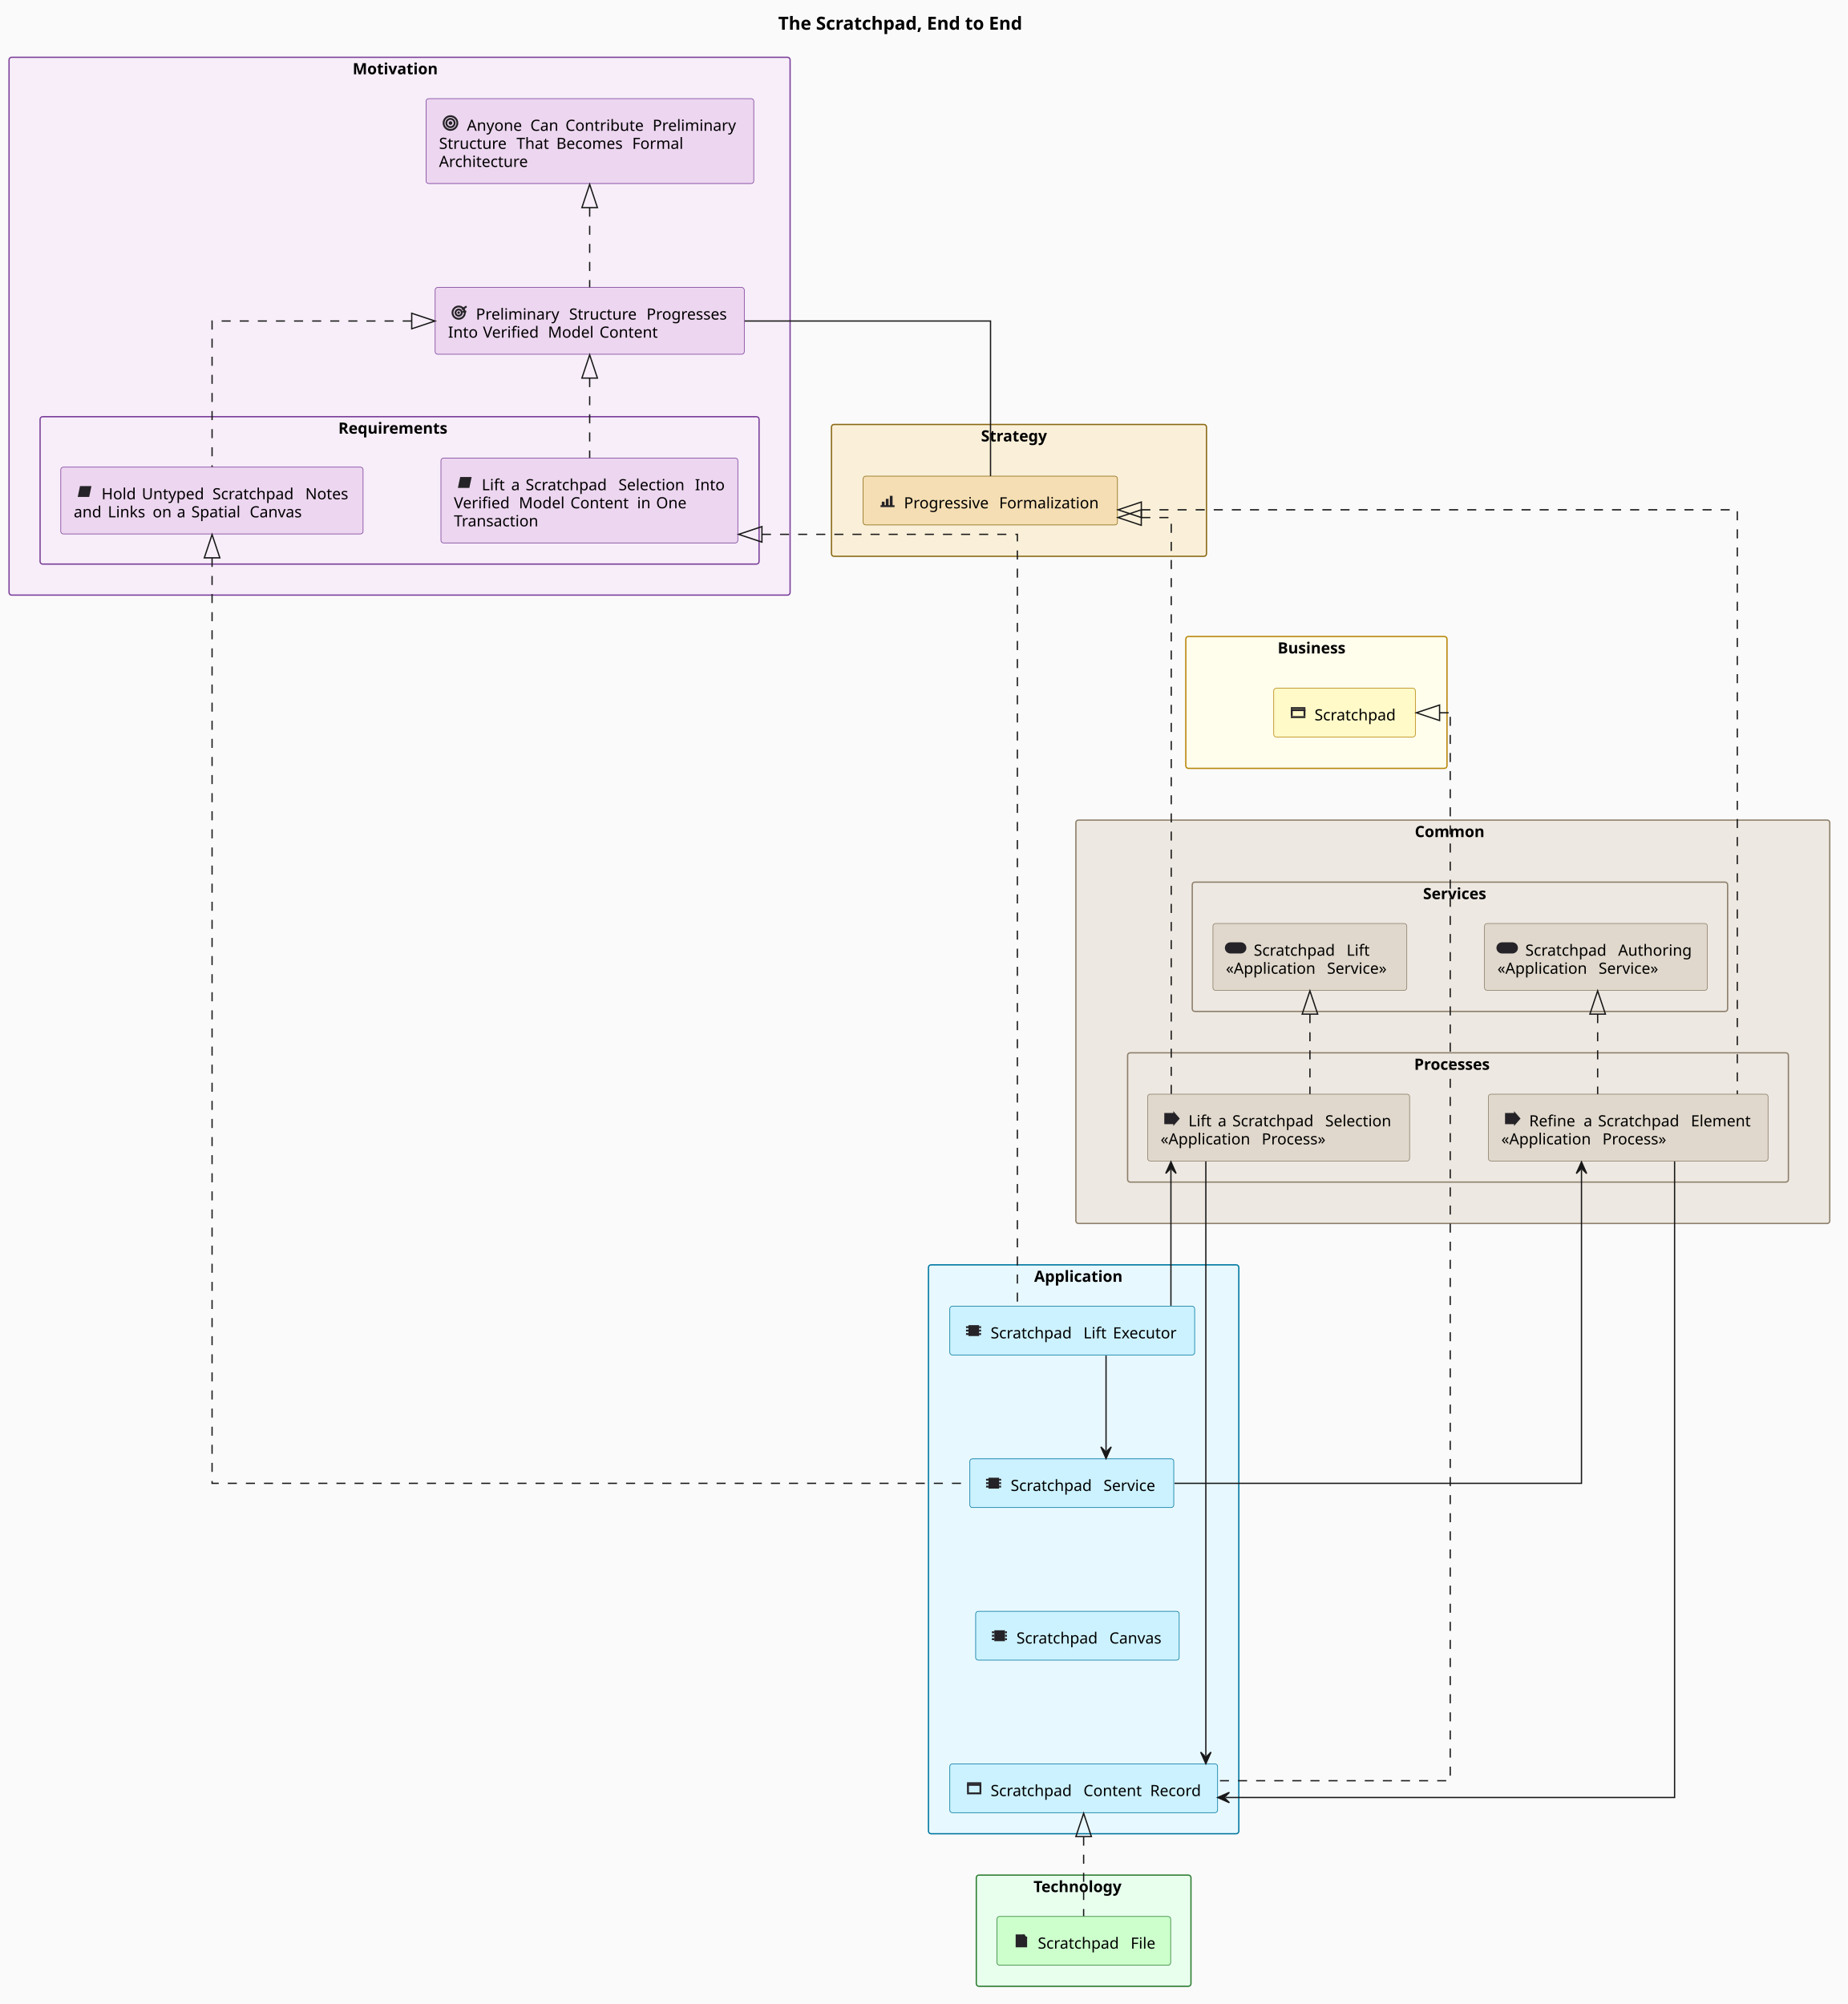
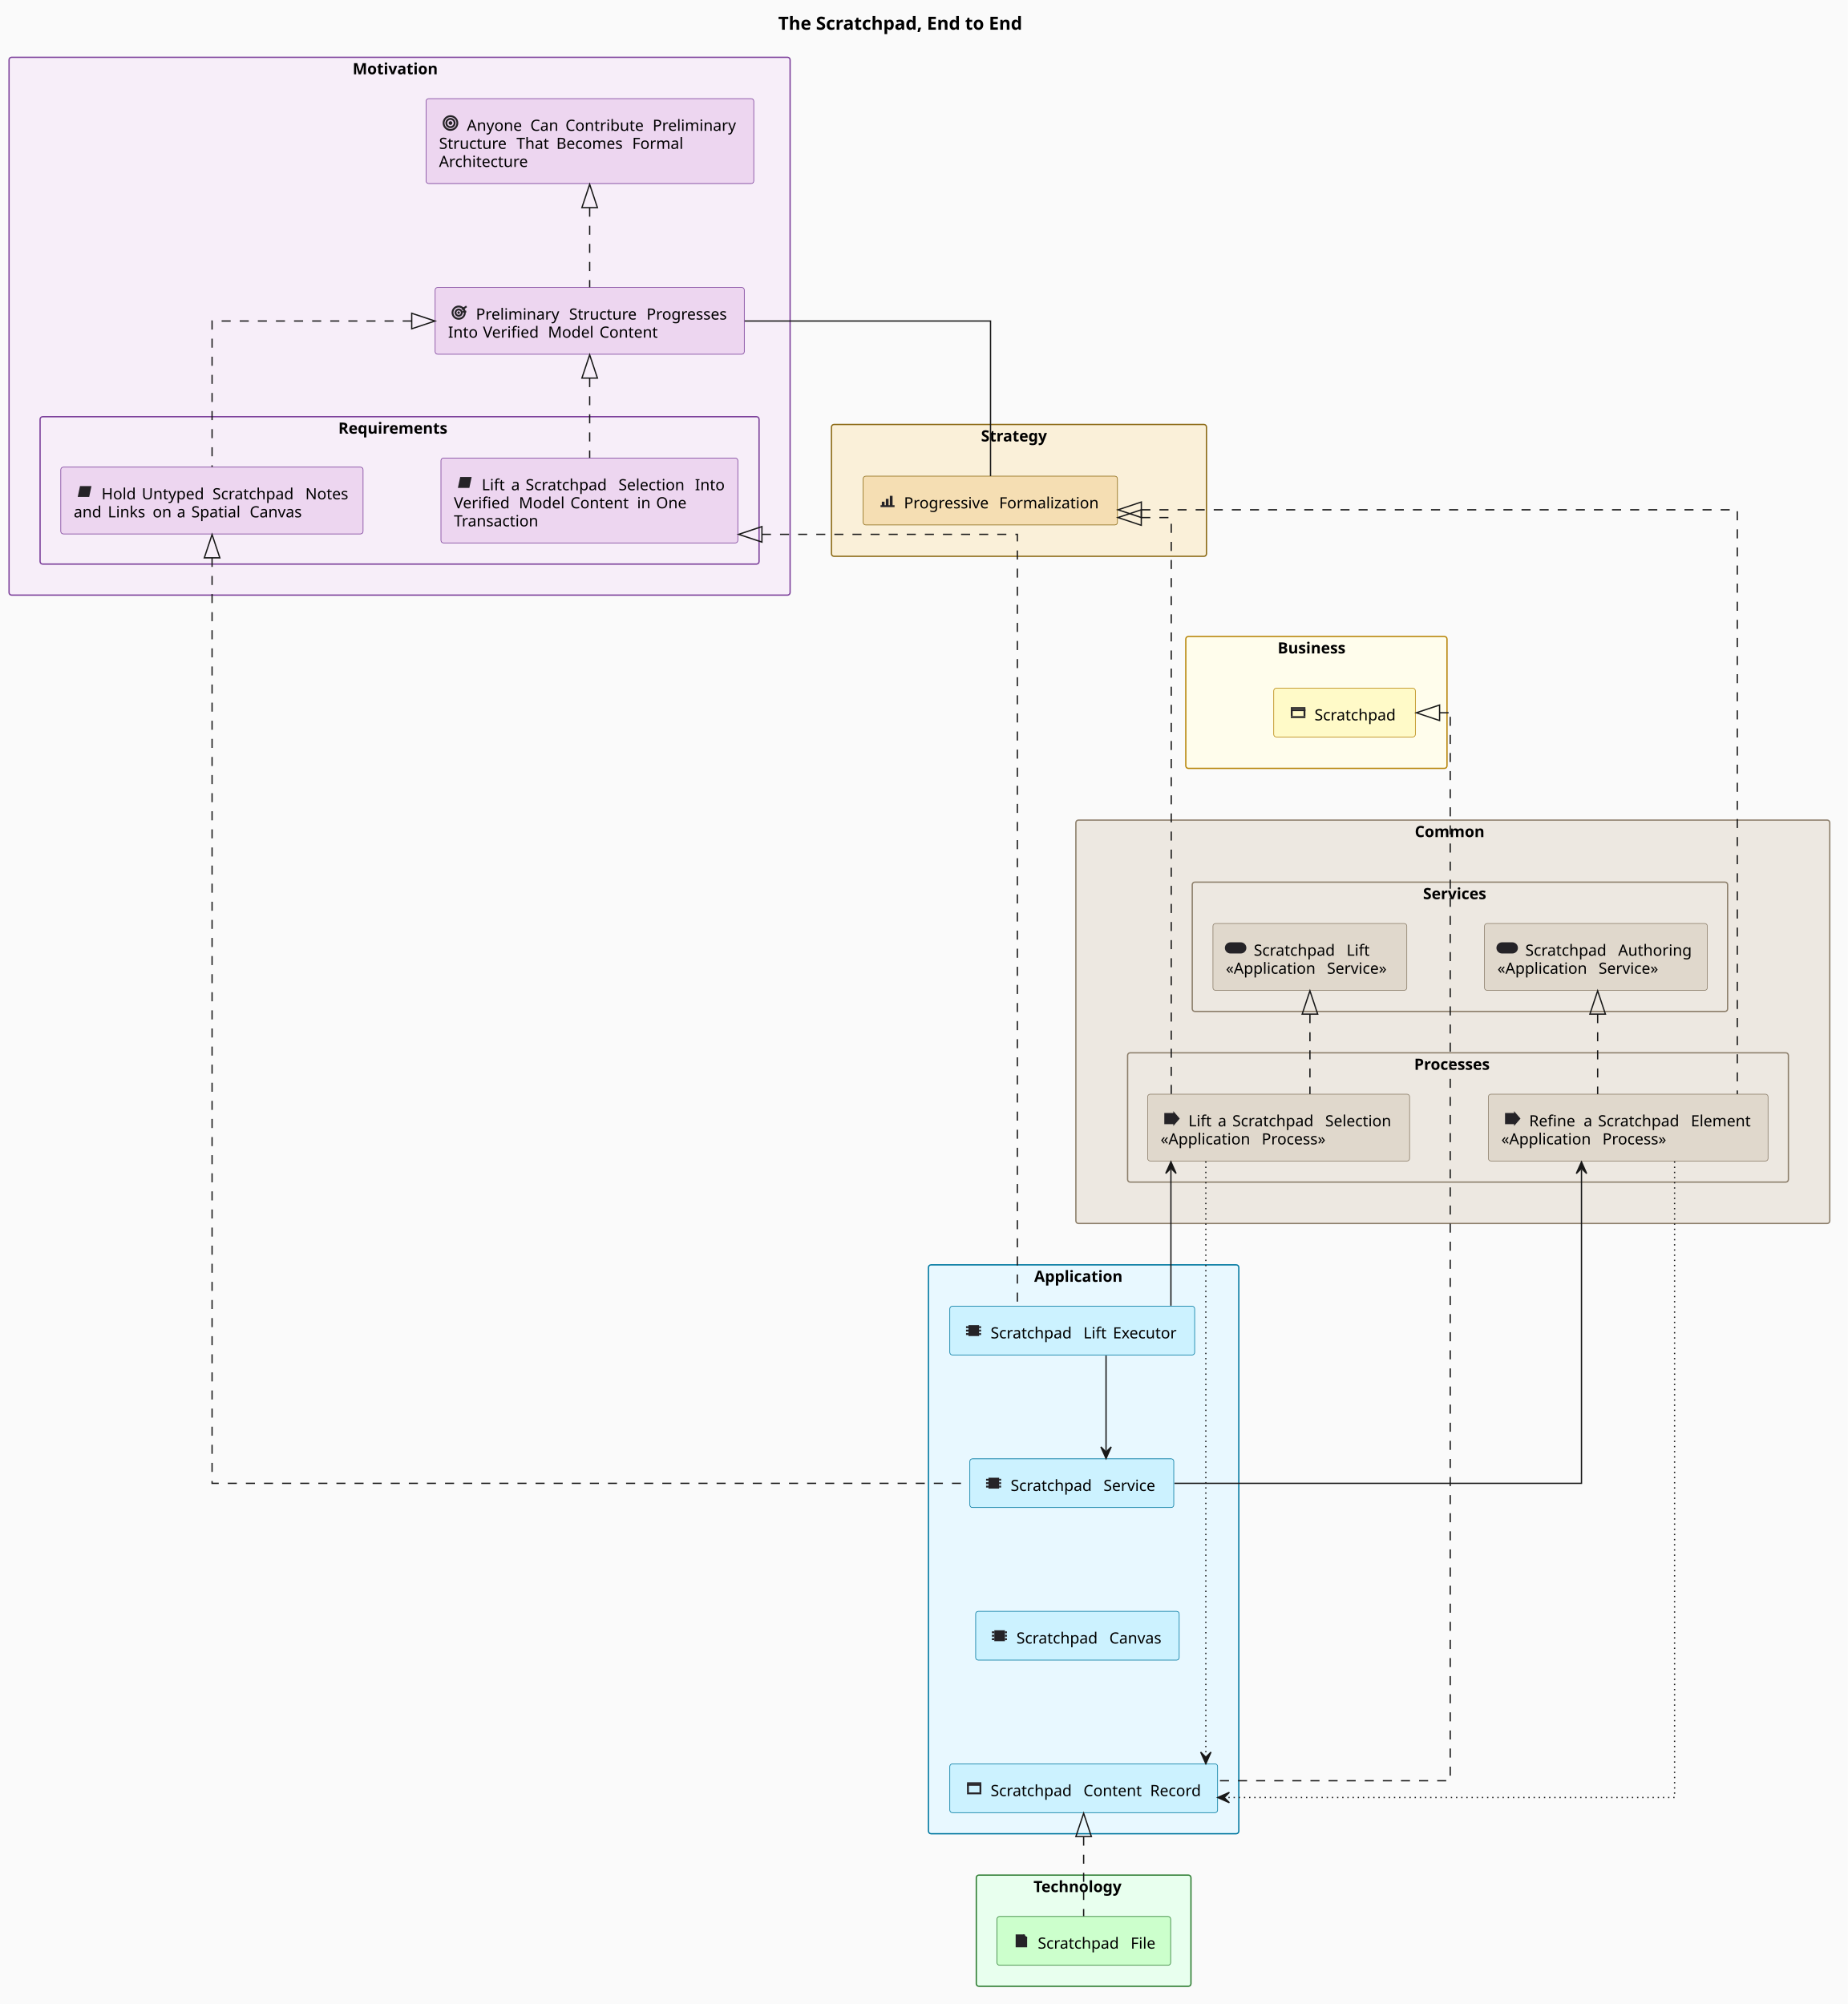
<svg xmlns="http://www.w3.org/2000/svg" contentStyleType="text/css" data-diagram-type="DESCRIPTION" height="1550px" preserveAspectRatio="none" style="width:1429px;height:1550px;background:#FAFAFA;" version="1.1" viewBox="0 0 1429 1550" width="1429px" zoomAndPan="magnify">
  <defs />
  <g>
    <rect fill="#FAFAFA" height="1550" style="stroke:none;stroke-width:1;" width="1429" x="0" y="0" />
-     <g class="title" data-source-line="182">
+     <g class="title" data-source-line="274">
      <text fill="#000000" font-family="sans-serif" font-size="14" font-weight="700" lengthAdjust="spacing" textLength="218.422" x="601.789" y="22.995">The Scratchpad, End to End</text>
    </g>
-     <g class="cluster" data-qualified-name="DOM_motivation" data-source-line="184" id="ent0002">
+     <g class="cluster" data-qualified-name="DOM_motivation" data-source-line="276" id="ent0002">
      <rect fill="#F7EEF9" height="416" rx="2" ry="2" style="stroke:#7B3F9A;stroke-width:1;" width="604" x="7" y="44.297" />
      <text fill="#000000" font-family="sans-serif" font-size="12" font-weight="700" lengthAdjust="spacing" textLength="72.592" x="272.704" y="57.435">Motivation</text>
    </g>
-     <g class="cluster" data-qualified-name="DOM_motivation.GRPT_motivation_1" data-source-line="189" id="ent0005">
+     <g class="cluster" data-qualified-name="DOM_motivation.GRPT_motivation_1" data-source-line="281" id="ent0005">
      <rect fill="#F7EEF9" height="114" rx="2" ry="2" style="stroke:#7B3F9A;stroke-width:1;" width="556" x="31" y="322.297" />
      <text fill="#000000" font-family="sans-serif" font-size="12" font-weight="700" lengthAdjust="spacing" textLength="94.746" x="261.627" y="335.435">Requirements</text>
    </g>
-     <g class="cluster" data-qualified-name="DOM_strategy" data-source-line="197" id="ent0009">
+     <g class="cluster" data-qualified-name="DOM_strategy" data-source-line="289" id="ent0009">
      <rect fill="#FAF0D9" height="102" rx="2" ry="2" style="stroke:#8B6914;stroke-width:1;" width="290" x="643" y="328.297" />
      <text fill="#000000" font-family="sans-serif" font-size="12" font-weight="700" lengthAdjust="spacing" textLength="58.682" x="758.659" y="341.435">Strategy</text>
    </g>
-     <g class="cluster" data-qualified-name="DOM_business" data-source-line="202" id="ent0011">
+     <g class="cluster" data-qualified-name="DOM_business" data-source-line="294" id="ent0011">
      <rect fill="#FFFDEC" height="102" rx="2" ry="2" style="stroke:#B8860B;stroke-width:1;" width="202" x="917" y="492.297" />
      <text fill="#000000" font-family="sans-serif" font-size="12" font-weight="700" lengthAdjust="spacing" textLength="59.912" x="988.044" y="505.435">Business</text>
    </g>
-     <g class="cluster" data-qualified-name="DOM_common" data-source-line="208" id="ent0014">
+     <g class="cluster" data-qualified-name="DOM_common" data-source-line="300" id="ent0014">
      <rect fill="#EDE8E1" height="312" rx="2" ry="2" style="stroke:#8C7E6A;stroke-width:1;" width="583" x="832" y="634.297" />
      <text fill="#000000" font-family="sans-serif" font-size="12" font-weight="700" lengthAdjust="spacing" textLength="58.846" x="1094.077" y="647.436">Common</text>
    </g>
-     <g class="cluster" data-qualified-name="DOM_common.GRPT_common_1" data-source-line="209" id="ent0015">
+     <g class="cluster" data-qualified-name="DOM_common.GRPT_common_1" data-source-line="301" id="ent0015">
      <rect fill="#EDE8E1" height="100" rx="2" ry="2" style="stroke:#8C7E6A;stroke-width:1;" width="414" x="922" y="682.297" />
      <text fill="#000000" font-family="sans-serif" font-size="12" font-weight="700" lengthAdjust="spacing" textLength="57.029" x="1100.485" y="695.436">Services</text>
    </g>
-     <g class="cluster" data-qualified-name="DOM_common.GRPT_common_2" data-source-line="215" id="ent0019">
+     <g class="cluster" data-qualified-name="DOM_common.GRPT_common_2" data-source-line="307" id="ent0019">
      <rect fill="#EDE8E1" height="100" rx="2" ry="2" style="stroke:#8C7E6A;stroke-width:1;" width="511" x="872" y="814.297" />
      <text fill="#000000" font-family="sans-serif" font-size="12" font-weight="700" lengthAdjust="spacing" textLength="67.775" x="1093.612" y="827.436">Processes</text>
    </g>
-     <g class="cluster" data-qualified-name="DOM_application" data-source-line="224" id="ent0024">
+     <g class="cluster" data-qualified-name="DOM_application" data-source-line="316" id="ent0024">
      <rect fill="#E8F8FF" height="440" rx="2" ry="2" style="stroke:#0078A0;stroke-width:1;" width="240" x="718" y="978.297" />
      <text fill="#000000" font-family="sans-serif" font-size="12" font-weight="700" lengthAdjust="spacing" textLength="76.541" x="799.73" y="991.436">Application</text>
    </g>
-     <g class="cluster" data-qualified-name="DOM_technology" data-source-line="237" id="ent0032">
+     <g class="cluster" data-qualified-name="DOM_technology" data-source-line="329" id="ent0032">
      <rect fill="#E8FFEE" height="86" rx="2" ry="2" style="stroke:#2E7D32;stroke-width:1;" width="166" x="755" y="1450.297" />
      <text fill="#000000" font-family="sans-serif" font-size="12" font-weight="700" lengthAdjust="spacing" textLength="77.537" x="799.231" y="1463.436">Technology</text>
    </g>
-     <g class="entity" data-qualified-name="DOM_motivation.GOL_k6NMPYo" data-source-line="185" id="ent0003">
+     <g class="entity" data-qualified-name="DOM_motivation.GOL_k6NMPYo" data-source-line="277" id="ent0003">
      <rect fill="#EDD6F0" height="65.661" rx="2" ry="2" style="stroke:#7B3F9A;stroke-width:0.5;" width="253.412" x="329.5" y="76.297" />
      <ellipse cx="348.361" cy="95.158" fill="none" rx="5.317" ry="5.317" style="stroke:#252327;stroke-width:1.44;" />
      <ellipse cx="348.361" cy="95.158" fill="none" rx="3.212" ry="3.212" style="stroke:#252327;stroke-width:1.44;" />
      <ellipse cx="348.361" cy="95.158" fill="#252327" rx="1.44" ry="1.44" style="stroke:none;stroke-width:1.44;" />
      <text fill="#000000" font-family="sans-serif" font-size="12" lengthAdjust="spacing" textLength="3.814" x="357.223" y="101.19"> </text>
      <text fill="#000000" font-family="sans-serif" font-size="12" lengthAdjust="spacing" textLength="45.246" x="361.038" y="101.19">Anyone</text>
      <text fill="#000000" font-family="sans-serif" font-size="12" lengthAdjust="spacing" textLength="3.814" x="406.284" y="101.19"> </text>
      <text fill="#000000" font-family="sans-serif" font-size="12" lengthAdjust="spacing" textLength="23.338" x="410.098" y="101.19">Can</text>
      <text fill="#000000" font-family="sans-serif" font-size="12" lengthAdjust="spacing" textLength="3.814" x="433.436" y="101.19"> </text>
      <text fill="#000000" font-family="sans-serif" font-size="12" lengthAdjust="spacing" textLength="63.609" x="437.25" y="101.19">Contribute</text>
      <text fill="#000000" font-family="sans-serif" font-size="12" lengthAdjust="spacing" textLength="3.814" x="500.86" y="101.19"> </text>
      <text fill="#000000" font-family="sans-serif" font-size="12" lengthAdjust="spacing" textLength="68.238" x="504.674" y="101.19">Preliminary</text>
      <text fill="#000000" font-family="sans-serif" font-size="12" lengthAdjust="spacing" textLength="56.086" x="339.5" y="115.159">Structure</text>
      <text fill="#000000" font-family="sans-serif" font-size="12" lengthAdjust="spacing" textLength="3.814" x="395.586" y="115.159"> </text>
      <text fill="#000000" font-family="sans-serif" font-size="12" lengthAdjust="spacing" textLength="26.994" x="399.4" y="115.159">That</text>
      <text fill="#000000" font-family="sans-serif" font-size="12" lengthAdjust="spacing" textLength="3.814" x="426.394" y="115.159"> </text>
      <text fill="#000000" font-family="sans-serif" font-size="12" lengthAdjust="spacing" textLength="54.879" x="430.209" y="115.159">Becomes</text>
      <text fill="#000000" font-family="sans-serif" font-size="12" lengthAdjust="spacing" textLength="3.814" x="485.088" y="115.159"> </text>
      <text fill="#000000" font-family="sans-serif" font-size="12" lengthAdjust="spacing" textLength="41.555" x="488.902" y="115.159">Formal</text>
      <text fill="#000000" font-family="sans-serif" font-size="12" lengthAdjust="spacing" textLength="73.992" x="339.5" y="129.127">Architecture</text>
    </g>
-     <g class="entity" data-qualified-name="DOM_motivation.OUT_Bz8wwkG" data-source-line="187" id="ent0004">
+     <g class="entity" data-qualified-name="DOM_motivation.OUT_Bz8wwkG" data-source-line="279" id="ent0004">
      <rect fill="#EDD6F0" height="51.692" rx="2" ry="2" style="stroke:#7B3F9A;stroke-width:0.5;" width="239.075" x="336.5" y="222.297" />
      <ellipse cx="354.697" cy="241.823" fill="none" rx="4.763" ry="4.763" style="stroke:#252327;stroke-width:1.44;" />
      <ellipse cx="354.697" cy="241.823" fill="none" rx="2.437" ry="2.437" style="stroke:#252327;stroke-width:1.44;" />
      <path d="M357.776,239.973 L356.935,238.799 L360.368,236.362 L361.21,237.536" fill="#252327" />
      <path d="M357.798,240.328 L360.568,240.328 L360.568,241.768 L357.798,241.768" fill="#252327" />
      <ellipse cx="354.697" cy="241.823" fill="#252327" rx="0.997" ry="0.997" style="stroke:none;stroke-width:1.44;" />
      <text fill="#000000" font-family="sans-serif" font-size="12" lengthAdjust="spacing" textLength="3.814" x="364.223" y="247.19"> </text>
      <text fill="#000000" font-family="sans-serif" font-size="12" lengthAdjust="spacing" textLength="68.238" x="368.038" y="247.19">Preliminary</text>
      <text fill="#000000" font-family="sans-serif" font-size="12" lengthAdjust="spacing" textLength="3.814" x="436.276" y="247.19"> </text>
      <text fill="#000000" font-family="sans-serif" font-size="12" lengthAdjust="spacing" textLength="56.086" x="440.09" y="247.19">Structure</text>
      <text fill="#000000" font-family="sans-serif" font-size="12" lengthAdjust="spacing" textLength="3.814" x="496.176" y="247.19"> </text>
      <text fill="#000000" font-family="sans-serif" font-size="12" lengthAdjust="spacing" textLength="65.584" x="499.991" y="247.19">Progresses</text>
      <text fill="#000000" font-family="sans-serif" font-size="12" lengthAdjust="spacing" textLength="23.191" x="346.5" y="261.159">Into</text>
      <text fill="#000000" font-family="sans-serif" font-size="12" lengthAdjust="spacing" textLength="3.814" x="369.691" y="261.159"> </text>
      <text fill="#000000" font-family="sans-serif" font-size="12" lengthAdjust="spacing" textLength="46.418" x="373.506" y="261.159">Verified</text>
      <text fill="#000000" font-family="sans-serif" font-size="12" lengthAdjust="spacing" textLength="3.814" x="419.924" y="261.159"> </text>
      <text fill="#000000" font-family="sans-serif" font-size="12" lengthAdjust="spacing" textLength="36.029" x="423.738" y="261.159">Model</text>
      <text fill="#000000" font-family="sans-serif" font-size="12" lengthAdjust="spacing" textLength="3.814" x="459.768" y="261.159"> </text>
      <text fill="#000000" font-family="sans-serif" font-size="12" lengthAdjust="spacing" textLength="47.725" x="463.582" y="261.159">Content</text>
    </g>
-     <g class="entity" data-qualified-name="DOM_motivation.GRPT_motivation_1.REQ_ElzukOP" data-source-line="190" id="ent0006">
+     <g class="entity" data-qualified-name="DOM_motivation.GRPT_motivation_1.REQ_ElzukOP" data-source-line="282" id="ent0006">
      <rect fill="#EDD6F0" height="51.692" rx="2" ry="2" style="stroke:#7B3F9A;stroke-width:0.5;" width="233.766" x="47" y="361.297" />
      <path d="M61.874,375.949 L70.735,375.949 L68.963,384.368 L60.102,384.368" fill="#252327" style="stroke:none;stroke-width:0.5;" />
      <text fill="#000000" font-family="sans-serif" font-size="12" lengthAdjust="spacing" textLength="3.814" x="74.723" y="386.19"> </text>
      <text fill="#000000" font-family="sans-serif" font-size="12" lengthAdjust="spacing" textLength="27.316" x="78.537" y="386.19">Hold</text>
      <text fill="#000000" font-family="sans-serif" font-size="12" lengthAdjust="spacing" textLength="3.814" x="105.854" y="386.19"> </text>
      <text fill="#000000" font-family="sans-serif" font-size="12" lengthAdjust="spacing" textLength="50.812" x="109.668" y="386.19">Untyped</text>
      <text fill="#000000" font-family="sans-serif" font-size="12" lengthAdjust="spacing" textLength="3.814" x="160.481" y="386.19"> </text>
      <text fill="#000000" font-family="sans-serif" font-size="12" lengthAdjust="spacing" textLength="67.998" x="164.295" y="386.19">Scratchpad</text>
      <text fill="#000000" font-family="sans-serif" font-size="12" lengthAdjust="spacing" textLength="3.814" x="232.293" y="386.19"> </text>
      <text fill="#000000" font-family="sans-serif" font-size="12" lengthAdjust="spacing" textLength="34.658" x="236.108" y="386.19">Notes</text>
      <text fill="#000000" font-family="sans-serif" font-size="12" lengthAdjust="spacing" textLength="22.576" x="57" y="400.159">and</text>
      <text fill="#000000" font-family="sans-serif" font-size="12" lengthAdjust="spacing" textLength="3.814" x="79.576" y="400.159"> </text>
      <text fill="#000000" font-family="sans-serif" font-size="12" lengthAdjust="spacing" textLength="30.826" x="83.391" y="400.159">Links</text>
      <text fill="#000000" font-family="sans-serif" font-size="12" lengthAdjust="spacing" textLength="3.814" x="114.217" y="400.159"> </text>
      <text fill="#000000" font-family="sans-serif" font-size="12" lengthAdjust="spacing" textLength="14.947" x="118.031" y="400.159">on</text>
      <text fill="#000000" font-family="sans-serif" font-size="12" lengthAdjust="spacing" textLength="3.814" x="132.978" y="400.159"> </text>
      <text fill="#000000" font-family="sans-serif" font-size="12" lengthAdjust="spacing" textLength="7.354" x="136.793" y="400.159">a</text>
      <text fill="#000000" font-family="sans-serif" font-size="12" lengthAdjust="spacing" textLength="3.814" x="144.147" y="400.159"> </text>
      <text fill="#000000" font-family="sans-serif" font-size="12" lengthAdjust="spacing" textLength="41.315" x="147.961" y="400.159">Spatial</text>
      <text fill="#000000" font-family="sans-serif" font-size="12" lengthAdjust="spacing" textLength="3.814" x="189.275" y="400.159"> </text>
      <text fill="#000000" font-family="sans-serif" font-size="12" lengthAdjust="spacing" textLength="44.045" x="193.09" y="400.159">Canvas</text>
    </g>
-     <g class="entity" data-qualified-name="DOM_motivation.GRPT_motivation_1.REQ_VV89psV" data-source-line="191" id="ent0007">
+     <g class="entity" data-qualified-name="DOM_motivation.GRPT_motivation_1.REQ_VV89psV" data-source-line="283" id="ent0007">
      <rect fill="#EDD6F0" height="65.661" rx="2" ry="2" style="stroke:#7B3F9A;stroke-width:0.5;" width="229.588" x="341" y="354.297" />
      <path d="M355.874,368.949 L364.735,368.949 L362.963,377.368 L354.101,377.368" fill="#252327" style="stroke:none;stroke-width:0.5;" />
      <text fill="#000000" font-family="sans-serif" font-size="12" lengthAdjust="spacing" textLength="3.814" x="368.723" y="379.19"> </text>
      <text fill="#000000" font-family="sans-serif" font-size="12" lengthAdjust="spacing" textLength="18.949" x="372.538" y="379.19">Lift</text>
      <text fill="#000000" font-family="sans-serif" font-size="12" lengthAdjust="spacing" textLength="3.814" x="391.487" y="379.19"> </text>
      <text fill="#000000" font-family="sans-serif" font-size="12" lengthAdjust="spacing" textLength="7.354" x="395.301" y="379.19">a</text>
      <text fill="#000000" font-family="sans-serif" font-size="12" lengthAdjust="spacing" textLength="3.814" x="402.655" y="379.19"> </text>
      <text fill="#000000" font-family="sans-serif" font-size="12" lengthAdjust="spacing" textLength="67.998" x="406.469" y="379.19">Scratchpad</text>
      <text fill="#000000" font-family="sans-serif" font-size="12" lengthAdjust="spacing" textLength="3.814" x="474.467" y="379.19"> </text>
      <text fill="#000000" font-family="sans-serif" font-size="12" lengthAdjust="spacing" textLength="55.301" x="478.282" y="379.19">Selection</text>
      <text fill="#000000" font-family="sans-serif" font-size="12" lengthAdjust="spacing" textLength="3.814" x="533.582" y="379.19"> </text>
      <text fill="#000000" font-family="sans-serif" font-size="12" lengthAdjust="spacing" textLength="23.191" x="537.397" y="379.19">Into</text>
      <text fill="#000000" font-family="sans-serif" font-size="12" lengthAdjust="spacing" textLength="46.418" x="351" y="393.159">Verified</text>
      <text fill="#000000" font-family="sans-serif" font-size="12" lengthAdjust="spacing" textLength="3.814" x="397.418" y="393.159"> </text>
      <text fill="#000000" font-family="sans-serif" font-size="12" lengthAdjust="spacing" textLength="36.029" x="401.232" y="393.159">Model</text>
      <text fill="#000000" font-family="sans-serif" font-size="12" lengthAdjust="spacing" textLength="3.814" x="437.262" y="393.159"> </text>
      <text fill="#000000" font-family="sans-serif" font-size="12" lengthAdjust="spacing" textLength="47.725" x="441.076" y="393.159">Content</text>
      <text fill="#000000" font-family="sans-serif" font-size="12" lengthAdjust="spacing" textLength="3.814" x="488.801" y="393.159"> </text>
      <text fill="#000000" font-family="sans-serif" font-size="12" lengthAdjust="spacing" textLength="10.94" x="492.615" y="393.159">in</text>
      <text fill="#000000" font-family="sans-serif" font-size="12" lengthAdjust="spacing" textLength="3.814" x="503.555" y="393.159"> </text>
      <text fill="#000000" font-family="sans-serif" font-size="12" lengthAdjust="spacing" textLength="24.434" x="507.369" y="393.159">One</text>
      <text fill="#000000" font-family="sans-serif" font-size="12" lengthAdjust="spacing" textLength="70.412" x="351" y="407.127">Transaction</text>
    </g>
-     <g class="entity" data-qualified-name="DOM_strategy.CAP_x61V_Bh" data-source-line="198" id="ent0010">
+     <g class="entity" data-qualified-name="DOM_strategy.CAP_x61V_Bh" data-source-line="290" id="ent0010">
      <rect fill="#F5DEB3" height="37.723" rx="2" ry="2" style="stroke:#8B6914;stroke-width:0.5;" width="196.647" x="667.5" y="368.297" />
      <path d="M680.934,390.758 L691.789,390.758 L691.789,392.198 L680.934,392.198" fill="#252327" />
      <path d="M681.931,388.045 L684.035,388.045 L684.035,391.478 L681.931,391.478" fill="#252327" />
      <path d="M685.032,385.829 L687.137,385.829 L687.137,391.478 L685.032,391.478" fill="#252327" />
      <path d="M688.134,383.503 L690.239,383.503 L690.239,391.478 L688.134,391.478" fill="#252327" />
      <text fill="#000000" font-family="sans-serif" font-size="12" lengthAdjust="spacing" textLength="3.814" x="695.223" y="393.19"> </text>
      <text fill="#000000" font-family="sans-serif" font-size="12" lengthAdjust="spacing" textLength="69.768" x="699.038" y="393.19">Progressive</text>
      <text fill="#000000" font-family="sans-serif" font-size="12" lengthAdjust="spacing" textLength="3.814" x="768.805" y="393.19"> </text>
      <text fill="#000000" font-family="sans-serif" font-size="12" lengthAdjust="spacing" textLength="81.527" x="772.62" y="393.19">Formalization</text>
    </g>
-     <g class="entity" data-qualified-name="DOM_business.BOB_hZy_6l1" data-source-line="203" id="ent0012">
+     <g class="entity" data-qualified-name="DOM_business.BOB_hZy_6l1" data-source-line="295" id="ent0012">
      <rect fill="#FFFAC8" height="37.723" rx="2" ry="2" style="stroke:#B8860B;stroke-width:0.5;" width="109.536" x="985" y="532.297" />
      <path d="M998.212,546.949 L1009.511,546.949 L1009.511,548.389 L998.212,548.389" fill="#252327" />
      <path d="M998.212,553.928 L1009.511,553.928 L1009.511,555.368 L998.212,555.368" fill="#252327" />
      <path d="M998.212,548.389 L998.212,553.928 L999.652,553.928 L999.652,548.389" fill="#252327" />
      <path d="M1008.071,548.389 L1008.071,553.928 L1009.511,553.928 L1009.511,548.389" fill="#252327" />
      <path d="M998.212,548.555 L1009.511,548.555 L1009.511,549.995 L998.212,549.995" fill="#252327" />
      <text fill="#000000" font-family="sans-serif" font-size="12" lengthAdjust="spacing" textLength="3.814" x="1012.723" y="557.19"> </text>
      <text fill="#000000" font-family="sans-serif" font-size="12" lengthAdjust="spacing" textLength="67.998" x="1016.538" y="557.19">Scratchpad</text>
    </g>
-     <g class="entity" data-qualified-name="DOM_common.GRPT_common_1.SRV_lzo5hQK" data-source-line="210" id="ent0016">
+     <g class="entity" data-qualified-name="DOM_common.GRPT_common_1.SRV_lzo5hQK" data-source-line="302" id="ent0016">
      <rect fill="#E0D8CC" height="51.692" rx="2" ry="2" style="stroke:#8C7E6A;stroke-width:0.5;" width="172.307" x="1148" y="714.297" />
      <path d="M1161.545,728.838 L1169.52,728.838 A3.102,3.102 0 0 1 1169.52,737.478 L1161.545,737.478 A3.102,3.102 0 0 1 1161.545,728.838" fill="#252327" style="stroke:none;stroke-width:0.5;" />
      <text fill="#000000" font-family="sans-serif" font-size="12" lengthAdjust="spacing" textLength="3.814" x="1175.723" y="739.19"> </text>
      <text fill="#000000" font-family="sans-serif" font-size="12" lengthAdjust="spacing" textLength="67.998" x="1179.537" y="739.19">Scratchpad</text>
      <text fill="#000000" font-family="sans-serif" font-size="12" lengthAdjust="spacing" textLength="3.814" x="1247.536" y="739.19"> </text>
      <text fill="#000000" font-family="sans-serif" font-size="12" lengthAdjust="spacing" textLength="58.957" x="1251.35" y="739.19">Authoring</text>
      <text fill="#000000" font-family="sans-serif" font-size="12" lengthAdjust="spacing" textLength="74.391" x="1158" y="753.159">«Application</text>
      <text fill="#000000" font-family="sans-serif" font-size="12" lengthAdjust="spacing" textLength="3.814" x="1232.391" y="753.159"> </text>
      <text fill="#000000" font-family="sans-serif" font-size="12" lengthAdjust="spacing" textLength="51.691" x="1236.205" y="753.159">Service»</text>
    </g>
-     <g class="entity" data-qualified-name="DOM_common.GRPT_common_1.SRV_C8EOSEB" data-source-line="211" id="ent0017">
+     <g class="entity" data-qualified-name="DOM_common.GRPT_common_1.SRV_C8EOSEB" data-source-line="303" id="ent0017">
      <rect fill="#E0D8CC" height="51.692" rx="2" ry="2" style="stroke:#8C7E6A;stroke-width:0.5;" width="149.897" x="938" y="714.297" />
      <path d="M951.545,728.838 L959.52,728.838 A3.102,3.102 0 0 1 959.52,737.478 L951.545,737.478 A3.102,3.102 0 0 1 951.545,728.838" fill="#252327" style="stroke:none;stroke-width:0.5;" />
      <text fill="#000000" font-family="sans-serif" font-size="12" lengthAdjust="spacing" textLength="3.814" x="965.723" y="739.19"> </text>
      <text fill="#000000" font-family="sans-serif" font-size="12" lengthAdjust="spacing" textLength="67.998" x="969.538" y="739.19">Scratchpad</text>
      <text fill="#000000" font-family="sans-serif" font-size="12" lengthAdjust="spacing" textLength="3.814" x="1037.536" y="739.19"> </text>
      <text fill="#000000" font-family="sans-serif" font-size="12" lengthAdjust="spacing" textLength="18.949" x="1041.35" y="739.19">Lift</text>
      <text fill="#000000" font-family="sans-serif" font-size="12" lengthAdjust="spacing" textLength="74.391" x="948" y="753.159">«Application</text>
      <text fill="#000000" font-family="sans-serif" font-size="12" lengthAdjust="spacing" textLength="3.814" x="1022.391" y="753.159"> </text>
      <text fill="#000000" font-family="sans-serif" font-size="12" lengthAdjust="spacing" textLength="51.691" x="1026.205" y="753.159">Service»</text>
    </g>
-     <g class="entity" data-qualified-name="DOM_common.GRPT_common_2.PRC__6NSUkC" data-source-line="216" id="ent0020">
+     <g class="entity" data-qualified-name="DOM_common.GRPT_common_2.PRC__6NSUkC" data-source-line="308" id="ent0020">
      <rect fill="#E0D8CC" height="51.692" rx="2" ry="2" style="stroke:#8C7E6A;stroke-width:0.5;" width="216.282" x="1151" y="846.297" />
      <path d="M1163.88,860.838 L1170.859,860.838 L1170.859,859.398 L1175.843,865.158 L1170.859,870.918 L1170.859,869.478 L1163.88,869.478" fill="#252327" style="stroke:none;stroke-width:0.5;" />
      <text fill="#000000" font-family="sans-serif" font-size="12" lengthAdjust="spacing" textLength="3.814" x="1178.723" y="871.19"> </text>
      <text fill="#000000" font-family="sans-serif" font-size="12" lengthAdjust="spacing" textLength="38.268" x="1182.537" y="871.19">Refine</text>
      <text fill="#000000" font-family="sans-serif" font-size="12" lengthAdjust="spacing" textLength="3.814" x="1220.805" y="871.19"> </text>
      <text fill="#000000" font-family="sans-serif" font-size="12" lengthAdjust="spacing" textLength="7.354" x="1224.62" y="871.19">a</text>
      <text fill="#000000" font-family="sans-serif" font-size="12" lengthAdjust="spacing" textLength="3.814" x="1231.973" y="871.19"> </text>
      <text fill="#000000" font-family="sans-serif" font-size="12" lengthAdjust="spacing" textLength="67.998" x="1235.787" y="871.19">Scratchpad</text>
      <text fill="#000000" font-family="sans-serif" font-size="12" lengthAdjust="spacing" textLength="3.814" x="1303.786" y="871.19"> </text>
      <text fill="#000000" font-family="sans-serif" font-size="12" lengthAdjust="spacing" textLength="49.682" x="1307.6" y="871.19">Element</text>
      <text fill="#000000" font-family="sans-serif" font-size="12" lengthAdjust="spacing" textLength="74.391" x="1161" y="885.159">«Application</text>
      <text fill="#000000" font-family="sans-serif" font-size="12" lengthAdjust="spacing" textLength="3.814" x="1235.391" y="885.159"> </text>
      <text fill="#000000" font-family="sans-serif" font-size="12" lengthAdjust="spacing" textLength="53.338" x="1239.205" y="885.159">Process»</text>
    </g>
-     <g class="entity" data-qualified-name="DOM_common.GRPT_common_2.PRC_si8h9M1" data-source-line="217" id="ent0021">
+     <g class="entity" data-qualified-name="DOM_common.GRPT_common_2.PRC_si8h9M1" data-source-line="309" id="ent0021">
      <rect fill="#E0D8CC" height="51.692" rx="2" ry="2" style="stroke:#8C7E6A;stroke-width:0.5;" width="202.583" x="887.5" y="846.297" />
      <path d="M900.38,860.838 L907.359,860.838 L907.359,859.398 L912.343,865.158 L907.359,870.918 L907.359,869.478 L900.38,869.478" fill="#252327" style="stroke:none;stroke-width:0.5;" />
      <text fill="#000000" font-family="sans-serif" font-size="12" lengthAdjust="spacing" textLength="3.814" x="915.223" y="871.19"> </text>
      <text fill="#000000" font-family="sans-serif" font-size="12" lengthAdjust="spacing" textLength="18.949" x="919.038" y="871.19">Lift</text>
      <text fill="#000000" font-family="sans-serif" font-size="12" lengthAdjust="spacing" textLength="3.814" x="937.987" y="871.19"> </text>
      <text fill="#000000" font-family="sans-serif" font-size="12" lengthAdjust="spacing" textLength="7.354" x="941.801" y="871.19">a</text>
      <text fill="#000000" font-family="sans-serif" font-size="12" lengthAdjust="spacing" textLength="3.814" x="949.155" y="871.19"> </text>
      <text fill="#000000" font-family="sans-serif" font-size="12" lengthAdjust="spacing" textLength="67.998" x="952.969" y="871.19">Scratchpad</text>
      <text fill="#000000" font-family="sans-serif" font-size="12" lengthAdjust="spacing" textLength="3.814" x="1020.967" y="871.19"> </text>
      <text fill="#000000" font-family="sans-serif" font-size="12" lengthAdjust="spacing" textLength="55.301" x="1024.782" y="871.19">Selection</text>
      <text fill="#000000" font-family="sans-serif" font-size="12" lengthAdjust="spacing" textLength="74.391" x="897.5" y="885.159">«Application</text>
      <text fill="#000000" font-family="sans-serif" font-size="12" lengthAdjust="spacing" textLength="3.814" x="971.891" y="885.159"> </text>
      <text fill="#000000" font-family="sans-serif" font-size="12" lengthAdjust="spacing" textLength="53.338" x="975.705" y="885.159">Process»</text>
    </g>
-     <g class="entity" data-qualified-name="DOM_application.APP__WMG8gv" data-source-line="225" id="ent0025">
+     <g class="entity" data-qualified-name="DOM_application.APP__WMG8gv" data-source-line="317" id="ent0025">
      <rect fill="#CCF2FF" height="37.723" rx="2" ry="2" style="stroke:#0078A0;stroke-width:0.5;" width="189.364" x="734.5" y="1010.297" />
      <path d="M748.931,1024.949 L757.128,1024.949 L757.128,1033.368 L748.931,1033.368" fill="#252327" style="stroke:none;stroke-width:0.5;" />
      <path d="M747.048,1025.78 L748.931,1025.78 L748.931,1027.22 L747.048,1027.22" fill="#252327" />
      <path d="M747.048,1028.438 L748.931,1028.438 L748.931,1029.878 L747.048,1029.878" fill="#252327" />
      <path d="M747.048,1031.097 L748.931,1031.097 L748.931,1032.537 L747.048,1032.537" fill="#252327" />
      <path d="M757.128,1025.78 L758.678,1025.78 L758.678,1027.22 L757.128,1027.22" fill="#252327" />
      <path d="M757.128,1028.438 L758.678,1028.438 L758.678,1029.878 L757.128,1029.878" fill="#252327" />
      <path d="M757.128,1031.097 L758.678,1031.097 L758.678,1032.537 L757.128,1032.537" fill="#252327" />
      <text fill="#000000" font-family="sans-serif" font-size="12" lengthAdjust="spacing" textLength="3.814" x="762.223" y="1035.19"> </text>
      <text fill="#000000" font-family="sans-serif" font-size="12" lengthAdjust="spacing" textLength="67.998" x="766.038" y="1035.19">Scratchpad</text>
      <text fill="#000000" font-family="sans-serif" font-size="12" lengthAdjust="spacing" textLength="3.814" x="834.036" y="1035.19"> </text>
      <text fill="#000000" font-family="sans-serif" font-size="12" lengthAdjust="spacing" textLength="18.949" x="837.85" y="1035.19">Lift</text>
      <text fill="#000000" font-family="sans-serif" font-size="12" lengthAdjust="spacing" textLength="3.814" x="856.799" y="1035.19"> </text>
      <text fill="#000000" font-family="sans-serif" font-size="12" lengthAdjust="spacing" textLength="53.25" x="860.614" y="1035.19">Executor</text>
    </g>
-     <g class="entity" data-qualified-name="DOM_application.APP_SpexYvB" data-source-line="226" id="ent0026">
+     <g class="entity" data-qualified-name="DOM_application.APP_SpexYvB" data-source-line="318" id="ent0026">
      <rect fill="#CCF2FF" height="37.723" rx="2" ry="2" style="stroke:#0078A0;stroke-width:0.5;" width="157.7" x="750" y="1128.297" />
      <path d="M764.431,1142.949 L772.628,1142.949 L772.628,1151.368 L764.431,1151.368" fill="#252327" style="stroke:none;stroke-width:0.5;" />
      <path d="M762.548,1143.78 L764.431,1143.78 L764.431,1145.22 L762.548,1145.22" fill="#252327" />
      <path d="M762.548,1146.438 L764.431,1146.438 L764.431,1147.878 L762.548,1147.878" fill="#252327" />
      <path d="M762.548,1149.097 L764.431,1149.097 L764.431,1150.537 L762.548,1150.537" fill="#252327" />
      <path d="M772.628,1143.78 L774.178,1143.78 L774.178,1145.22 L772.628,1145.22" fill="#252327" />
      <path d="M772.628,1146.438 L774.178,1146.438 L774.178,1147.878 L772.628,1147.878" fill="#252327" />
      <path d="M772.628,1149.097 L774.178,1149.097 L774.178,1150.537 L772.628,1150.537" fill="#252327" />
      <text fill="#000000" font-family="sans-serif" font-size="12" lengthAdjust="spacing" textLength="3.814" x="777.723" y="1153.19"> </text>
      <text fill="#000000" font-family="sans-serif" font-size="12" lengthAdjust="spacing" textLength="67.998" x="781.538" y="1153.19">Scratchpad</text>
      <text fill="#000000" font-family="sans-serif" font-size="12" lengthAdjust="spacing" textLength="3.814" x="849.536" y="1153.19"> </text>
      <text fill="#000000" font-family="sans-serif" font-size="12" lengthAdjust="spacing" textLength="44.35" x="853.35" y="1153.19">Service</text>
    </g>
-     <g class="entity" data-qualified-name="DOM_application.APP_HgIA072" data-source-line="229" id="ent0028">
+     <g class="entity" data-qualified-name="DOM_application.APP_HgIA072" data-source-line="321" id="ent0028">
      <rect fill="#CCF2FF" height="37.723" rx="2" ry="2" style="stroke:#0078A0;stroke-width:0.5;" width="157.395" x="754.5" y="1246.297" />
      <path d="M768.931,1260.949 L777.128,1260.949 L777.128,1269.368 L768.931,1269.368" fill="#252327" style="stroke:none;stroke-width:0.5;" />
      <path d="M767.048,1261.78 L768.931,1261.78 L768.931,1263.22 L767.048,1263.22" fill="#252327" />
      <path d="M767.048,1264.438 L768.931,1264.438 L768.931,1265.878 L767.048,1265.878" fill="#252327" />
      <path d="M767.048,1267.097 L768.931,1267.097 L768.931,1268.537 L767.048,1268.537" fill="#252327" />
      <path d="M777.128,1261.78 L778.678,1261.78 L778.678,1263.22 L777.128,1263.22" fill="#252327" />
      <path d="M777.128,1264.438 L778.678,1264.438 L778.678,1265.878 L777.128,1265.878" fill="#252327" />
      <path d="M777.128,1267.097 L778.678,1267.097 L778.678,1268.537 L777.128,1268.537" fill="#252327" />
      <text fill="#000000" font-family="sans-serif" font-size="12" lengthAdjust="spacing" textLength="3.814" x="782.223" y="1271.19"> </text>
      <text fill="#000000" font-family="sans-serif" font-size="12" lengthAdjust="spacing" textLength="67.998" x="786.038" y="1271.19">Scratchpad</text>
      <text fill="#000000" font-family="sans-serif" font-size="12" lengthAdjust="spacing" textLength="3.814" x="854.036" y="1271.19"> </text>
      <text fill="#000000" font-family="sans-serif" font-size="12" lengthAdjust="spacing" textLength="44.045" x="857.85" y="1271.19">Canvas</text>
    </g>
-     <g class="entity" data-qualified-name="DOM_application.DOB_luoCiQt" data-source-line="232" id="ent0030">
+     <g class="entity" data-qualified-name="DOM_application.DOB_luoCiQt" data-source-line="324" id="ent0030">
      <rect fill="#CCF2FF" height="37.723" rx="2" ry="2" style="stroke:#0078A0;stroke-width:0.5;" width="207.1" x="734.5" y="1364.297" />
      <path d="M747.823,1378.506 L758.9,1378.506 L758.9,1379.946 L747.823,1379.946" fill="#252327" />
      <path d="M747.823,1386.371 L758.9,1386.371 L758.9,1387.811 L747.823,1387.811" fill="#252327" />
      <path d="M747.823,1379.946 L747.823,1386.371 L749.263,1386.371 L749.263,1379.946" fill="#252327" />
      <path d="M757.46,1379.946 L757.46,1386.371 L758.9,1386.371 L758.9,1379.946" fill="#252327" />
      <path d="M747.823,1379.78 L758.9,1379.78 L758.9,1381.22 L747.823,1381.22" fill="#252327" />
      <text fill="#000000" font-family="sans-serif" font-size="12" lengthAdjust="spacing" textLength="3.814" x="762.223" y="1389.19"> </text>
      <text fill="#000000" font-family="sans-serif" font-size="12" lengthAdjust="spacing" textLength="67.998" x="766.038" y="1389.19">Scratchpad</text>
      <text fill="#000000" font-family="sans-serif" font-size="12" lengthAdjust="spacing" textLength="3.814" x="834.036" y="1389.19"> </text>
      <text fill="#000000" font-family="sans-serif" font-size="12" lengthAdjust="spacing" textLength="47.725" x="837.85" y="1389.19">Content</text>
      <text fill="#000000" font-family="sans-serif" font-size="12" lengthAdjust="spacing" textLength="3.814" x="885.575" y="1389.19"> </text>
      <text fill="#000000" font-family="sans-serif" font-size="12" lengthAdjust="spacing" textLength="42.211" x="889.389" y="1389.19">Record</text>
    </g>
-     <g class="entity" data-qualified-name="DOM_technology.ART_a0ytoYP" data-source-line="238" id="ent0033">
+     <g class="entity" data-qualified-name="DOM_technology.ART_a0ytoYP" data-source-line="330" id="ent0033">
      <rect fill="#CCFFCC" height="37.723" rx="2" ry="2" style="stroke:#2E7D32;stroke-width:0.5;" width="134.303" x="771" y="1482.297" />
      <path d="M785.431,1496.174 L791.855,1496.174 L794.292,1498.611 L794.292,1506.143 L785.431,1506.143" fill="#252327" style="stroke:none;stroke-width:0.5;" />
      <path d="M791.135,1496.174 L791.135,1498.611 L792.575,1498.611 L792.575,1496.174" fill="#252327" />
      <path d="M791.855,1497.891 L794.292,1497.891 L794.292,1499.331 L791.855,1499.331" fill="#252327" />
      <text fill="#000000" font-family="sans-serif" font-size="12" lengthAdjust="spacing" textLength="3.814" x="798.723" y="1507.19"> </text>
      <text fill="#000000" font-family="sans-serif" font-size="12" lengthAdjust="spacing" textLength="67.998" x="802.538" y="1507.19">Scratchpad</text>
      <text fill="#000000" font-family="sans-serif" font-size="12" lengthAdjust="spacing" textLength="3.814" x="870.536" y="1507.19"> </text>
      <text fill="#000000" font-family="sans-serif" font-size="12" lengthAdjust="spacing" textLength="20.953" x="874.35" y="1507.19">File</text>
    </g>
-     <g class="link" data-entity-1="ent0025" data-entity-2="ent0026" data-link-type="dependency" data-source-line="243" id="lnk34">
+     <g class="link" data-entity-1="ent0025" data-entity-2="ent0026" data-link-type="dependency" data-source-line="335" id="lnk34">
      <path d="M855.33,1048.517 C855.33,1070.457 855.33,1100.147 855.33,1122.087" fill="none" id="APP__WMG8gv-to-APP_SpexYvB" style="stroke:#181818;stroke-width:1;" />
      <polygon fill="#181818" points="855.33,1128.087,859.33,1119.087,855.33,1123.087,851.33,1119.087,855.33,1128.087" style="stroke:#181818;stroke-width:1;" />
    </g>
-     <g class="link" data-entity-1="ent0020" data-entity-2="ent0026" data-link-type="dependency" data-source-line="244" id="lnk36">
+     <g class="link" data-entity-1="ent0020" data-entity-2="ent0026" data-link-type="dependency" data-source-line="336" id="lnk36">
      <path d="M1223,904.667 C1223,973.497 1223,1147.297 1223,1147.297 C1223,1147.297 1023.31,1147.297 908.26,1147.297" fill="none" id="PRC__6NSUkC-backto-APP_SpexYvB" style="stroke:#181818;stroke-width:1;" />
      <polygon fill="#181818" points="1223,898.667,1219,907.667,1223,903.667,1227,907.667,1223,898.667" style="stroke:#181818;stroke-width:1;" />
    </g>
-     <g class="link" data-entity-1="ent0006" data-entity-2="ent0026" data-link-type="extension" data-source-line="245" id="lnk38">
+     <g class="link" data-entity-1="ent0006" data-entity-2="ent0026" data-link-type="extension" data-source-line="337" id="lnk38">
      <path d="M164,431.457 C164,565.097 164,1147.297 164,1147.297 C164,1147.297 573.44,1147.297 749.78,1147.297" fill="none" id="REQ_ElzukOP-backto-APP_SpexYvB" style="stroke:#181818;stroke-width:1;stroke-dasharray:7,7;" />
      <polygon fill="none" points="164,413.457,158,431.457,170,431.457,164,413.457" style="stroke:#181818;stroke-width:1;" />
    </g>
-     <g class="link" data-entity-1="ent0021" data-entity-2="ent0025" data-link-type="dependency" data-source-line="246" id="lnk40">
+     <g class="link" data-entity-1="ent0021" data-entity-2="ent0025" data-link-type="dependency" data-source-line="338" id="lnk40">
      <path d="M905.5,904.577 C905.5,935.997 905.5,981.857 905.5,1009.887" fill="none" id="PRC_si8h9M1-backto-APP__WMG8gv" style="stroke:#181818;stroke-width:1;" />
      <polygon fill="#181818" points="905.5,898.577,901.5,907.577,905.5,903.577,909.5,907.577,905.5,898.577" style="stroke:#181818;stroke-width:1;" />
    </g>
-     <g class="link" data-entity-1="ent0007" data-entity-2="ent0025" data-link-type="extension" data-source-line="247" id="lnk42">
+     <g class="link" data-entity-1="ent0007" data-entity-2="ent0025" data-link-type="extension" data-source-line="339" id="lnk42">
      <path d="M589.22,413.297 C684.67,413.297 786.75,413.297 786.75,413.297 C786.75,413.297 786.75,906.207 786.75,1010.187" fill="none" id="REQ_VV89psV-backto-APP__WMG8gv" style="stroke:#181818;stroke-width:1;stroke-dasharray:7,7;" />
      <polygon fill="none" points="571.22,413.297,589.22,419.297,589.22,407.297,571.22,413.297" style="stroke:#181818;stroke-width:1;" />
    </g>
-     <g class="link" data-entity-1="ent0030" data-entity-2="ent0033" data-link-type="extension" data-source-line="248" id="lnk44">
+     <g class="link" data-entity-1="ent0030" data-entity-2="ent0033" data-link-type="extension" data-source-line="340" id="lnk44">
      <path d="M838,1420.517 C838,1442.457 838,1460.147 838,1482.087" fill="none" id="DOB_luoCiQt-backto-ART_a0ytoYP" style="stroke:#181818;stroke-width:1;stroke-dasharray:7,7;" />
      <polygon fill="none" points="838,1402.517,832,1420.517,844,1420.517,838,1402.517" style="stroke:#181818;stroke-width:1;" />
    </g>
-     <g class="link" data-entity-1="ent0012" data-entity-2="ent0030" data-link-type="extension" data-source-line="249" id="lnk46">
+     <g class="link" data-entity-1="ent0012" data-entity-2="ent0030" data-link-type="extension" data-source-line="341" id="lnk46">
      <path d="M1113.26,551.297 C1127.8,551.297 1121.5,551.297 1121.5,551.297 C1121.5,551.297 1121.5,1377.297 1121.5,1377.297 C1121.5,1377.297 1022.54,1377.297 941.55,1377.297" fill="none" id="BOB_hZy_6l1-backto-DOB_luoCiQt" style="stroke:#181818;stroke-width:1;stroke-dasharray:7,7;" />
      <polygon fill="none" points="1095.26,551.297,1113.26,557.297,1113.26,545.297,1095.26,551.297" style="stroke:#181818;stroke-width:1;" />
    </g>
-     <g class="link" data-entity-1="ent0010" data-entity-2="ent0020" data-link-type="extension" data-source-line="250" id="lnk48">
+     <g class="link" data-entity-1="ent0010" data-entity-2="ent0020" data-link-type="extension" data-source-line="342" id="lnk48">
      <path d="M882.62,394.297 C1047.56,394.297 1343.5,394.297 1343.5,394.297 C1343.5,394.297 1343.5,746.507 1343.5,846.257" fill="none" id="CAP_x61V_Bh-backto-PRC__6NSUkC" style="stroke:#181818;stroke-width:1;stroke-dasharray:7,7;" />
      <polygon fill="none" points="864.62,394.297,882.62,400.297,882.62,388.297,864.62,394.297" style="stroke:#181818;stroke-width:1;" />
    </g>
-     <g class="link" data-entity-1="ent0010" data-entity-2="ent0021" data-link-type="extension" data-source-line="251" id="lnk50">
+     <g class="link" data-entity-1="ent0010" data-entity-2="ent0021" data-link-type="extension" data-source-line="343" id="lnk50">
      <path d="M882.58,400.297 C905.7,400.297 905.75,400.297 905.75,400.297 C905.75,400.297 905.75,747.297 905.75,846.247" fill="none" id="CAP_x61V_Bh-backto-PRC_si8h9M1" style="stroke:#181818;stroke-width:1;stroke-dasharray:7,7;" />
      <polygon fill="none" points="864.58,400.297,882.58,406.297,882.58,394.297,864.58,400.297" style="stroke:#181818;stroke-width:1;" />
    </g>
-     <g class="link" data-entity-1="ent0004" data-entity-2="ent0010" data-link-type="association" data-source-line="252" id="lnk52">
+     <g class="link" data-entity-1="ent0004" data-entity-2="ent0010" data-link-type="association" data-source-line="344" id="lnk52">
      <path d="M575.85,248.297 C663.09,248.297 766,248.297 766,248.297 C766,248.297 766,330.197 766,368.257" fill="none" id="OUT_Bz8wwkG-CAP_x61V_Bh" style="stroke:#181818;stroke-width:1;" />
    </g>
-     <g class="link" data-entity-1="ent0020" data-entity-2="ent0030" data-link-type="dependency" data-source-line="253" id="lnk53">
-       <path d="M1295,898.337 C1295,1003.377 1295,1390.297 1295,1390.297 C1295,1390.297 1082.53,1390.297 947.7,1390.297" fill="none" id="PRC__6NSUkC-to-DOB_luoCiQt" style="stroke:#181818;stroke-width:1;" />
+     <g class="link" data-entity-1="ent0020" data-entity-2="ent0030" data-link-type="dependency" data-source-line="345" id="lnk53">
+       <path d="M1295,898.337 C1295,1003.377 1295,1390.297 1295,1390.297 C1295,1390.297 1082.53,1390.297 947.7,1390.297" fill="none" id="PRC__6NSUkC-to-DOB_luoCiQt" style="stroke:#181818;stroke-width:1;stroke-dasharray:1,3;" />
      <polygon fill="#181818" points="941.7,1390.297,950.7,1394.297,946.7,1390.297,950.7,1386.297,941.7,1390.297" style="stroke:#181818;stroke-width:1;" />
    </g>
-     <g class="link" data-entity-1="ent0021" data-entity-2="ent0030" data-link-type="dependency" data-source-line="254" id="lnk54">
-       <path d="M932.5,898.337 C932.5,988.437 932.5,1279.677 932.5,1358.157" fill="none" id="PRC_si8h9M1-to-DOB_luoCiQt" style="stroke:#181818;stroke-width:1;" />
+     <g class="link" data-entity-1="ent0021" data-entity-2="ent0030" data-link-type="dependency" data-source-line="346" id="lnk54">
+       <path d="M932.5,898.337 C932.5,988.437 932.5,1279.677 932.5,1358.157" fill="none" id="PRC_si8h9M1-to-DOB_luoCiQt" style="stroke:#181818;stroke-width:1;stroke-dasharray:1,3;" />
      <polygon fill="#181818" points="932.5,1364.157,936.5,1355.157,932.5,1359.157,928.5,1355.157,932.5,1364.157" style="stroke:#181818;stroke-width:1;" />
    </g>
-     <g class="link" data-entity-1="ent0003" data-entity-2="ent0004" data-link-type="extension" data-source-line="255" id="lnk56">
+     <g class="link" data-entity-1="ent0003" data-entity-2="ent0004" data-link-type="extension" data-source-line="347" id="lnk56">
      <path d="M456,160.587 C456,185.007 456,199.697 456,222.227" fill="none" id="GOL_k6NMPYo-backto-OUT_Bz8wwkG" style="stroke:#181818;stroke-width:1;stroke-dasharray:7,7;" />
      <polygon fill="none" points="456,142.587,450,160.587,462,160.587,456,142.587" style="stroke:#181818;stroke-width:1;" />
    </g>
-     <g class="link" data-entity-1="ent0004" data-entity-2="ent0006" data-link-type="extension" data-source-line="256" id="lnk58">
+     <g class="link" data-entity-1="ent0004" data-entity-2="ent0006" data-link-type="extension" data-source-line="348" id="lnk58">
      <path d="M318.39,248.297 C237.75,248.297 164,248.297 164,248.297 C164,248.297 164,320.887 164,361.157" fill="none" id="OUT_Bz8wwkG-backto-REQ_ElzukOP" style="stroke:#181818;stroke-width:1;stroke-dasharray:7,7;" />
      <polygon fill="none" points="336.39,248.297,318.39,242.297,318.39,254.297,336.39,248.297" style="stroke:#181818;stroke-width:1;" />
    </g>
-     <g class="link" data-entity-1="ent0004" data-entity-2="ent0007" data-link-type="extension" data-source-line="257" id="lnk60">
+     <g class="link" data-entity-1="ent0004" data-entity-2="ent0007" data-link-type="extension" data-source-line="349" id="lnk60">
      <path d="M456,292.437 C456,315.017 456,329.737 456,354.147" fill="none" id="OUT_Bz8wwkG-backto-REQ_VV89psV" style="stroke:#181818;stroke-width:1;stroke-dasharray:7,7;" />
      <polygon fill="none" points="456,274.437,450,292.437,462,292.437,456,274.437" style="stroke:#181818;stroke-width:1;" />
    </g>
-     <g class="link" data-entity-1="ent0016" data-entity-2="ent0020" data-link-type="extension" data-source-line="258" id="lnk62">
+     <g class="link" data-entity-1="ent0016" data-entity-2="ent0020" data-link-type="extension" data-source-line="350" id="lnk62">
      <path d="M1235.5,784.377 C1235.5,807.517 1235.5,823.147 1235.5,846.277" fill="none" id="SRV_lzo5hQK-backto-PRC__6NSUkC" style="stroke:#181818;stroke-width:1;stroke-dasharray:7,7;" />
      <polygon fill="none" points="1235.5,766.377,1229.5,784.377,1241.5,784.377,1235.5,766.377" style="stroke:#181818;stroke-width:1;" />
    </g>
-     <g class="link" data-entity-1="ent0017" data-entity-2="ent0021" data-link-type="extension" data-source-line="259" id="lnk64">
+     <g class="link" data-entity-1="ent0017" data-entity-2="ent0021" data-link-type="extension" data-source-line="351" id="lnk64">
      <path d="M1013,784.377 C1013,807.517 1013,823.147 1013,846.277" fill="none" id="SRV_C8EOSEB-backto-PRC_si8h9M1" style="stroke:#181818;stroke-width:1;stroke-dasharray:7,7;" />
      <polygon fill="none" points="1013,766.377,1007,784.377,1019,784.377,1013,766.377" style="stroke:#181818;stroke-width:1;" />
    </g>
  </g>
</svg>
